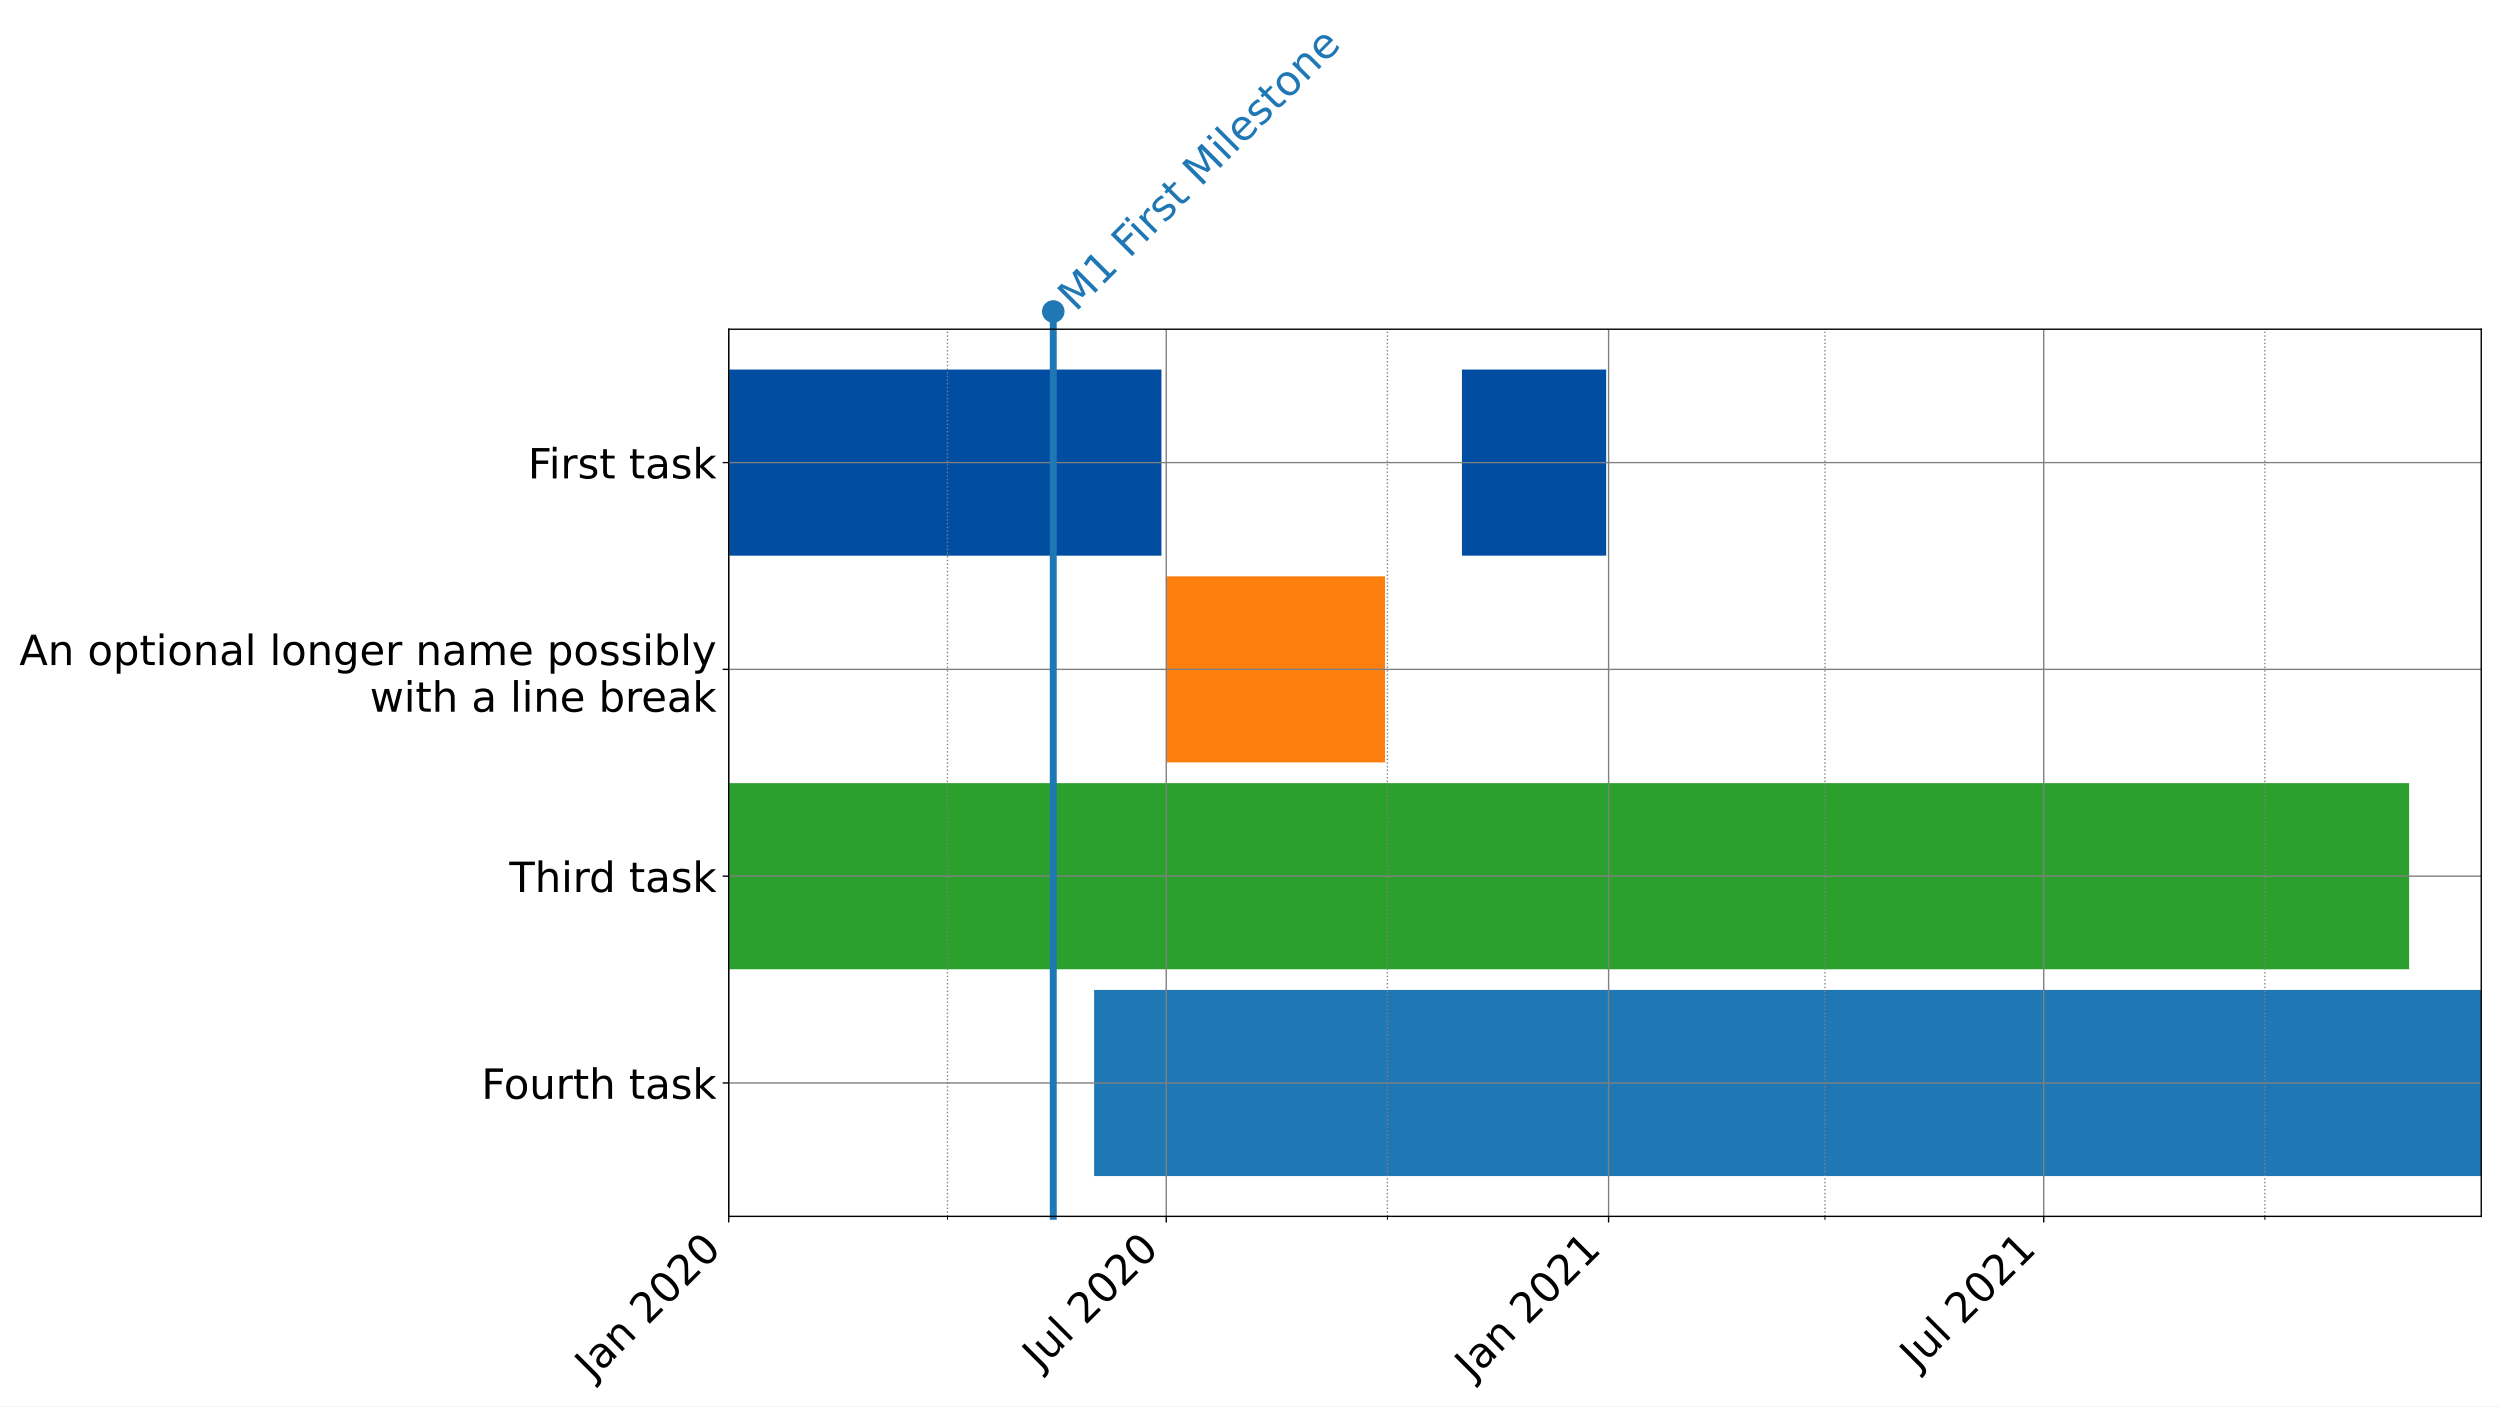
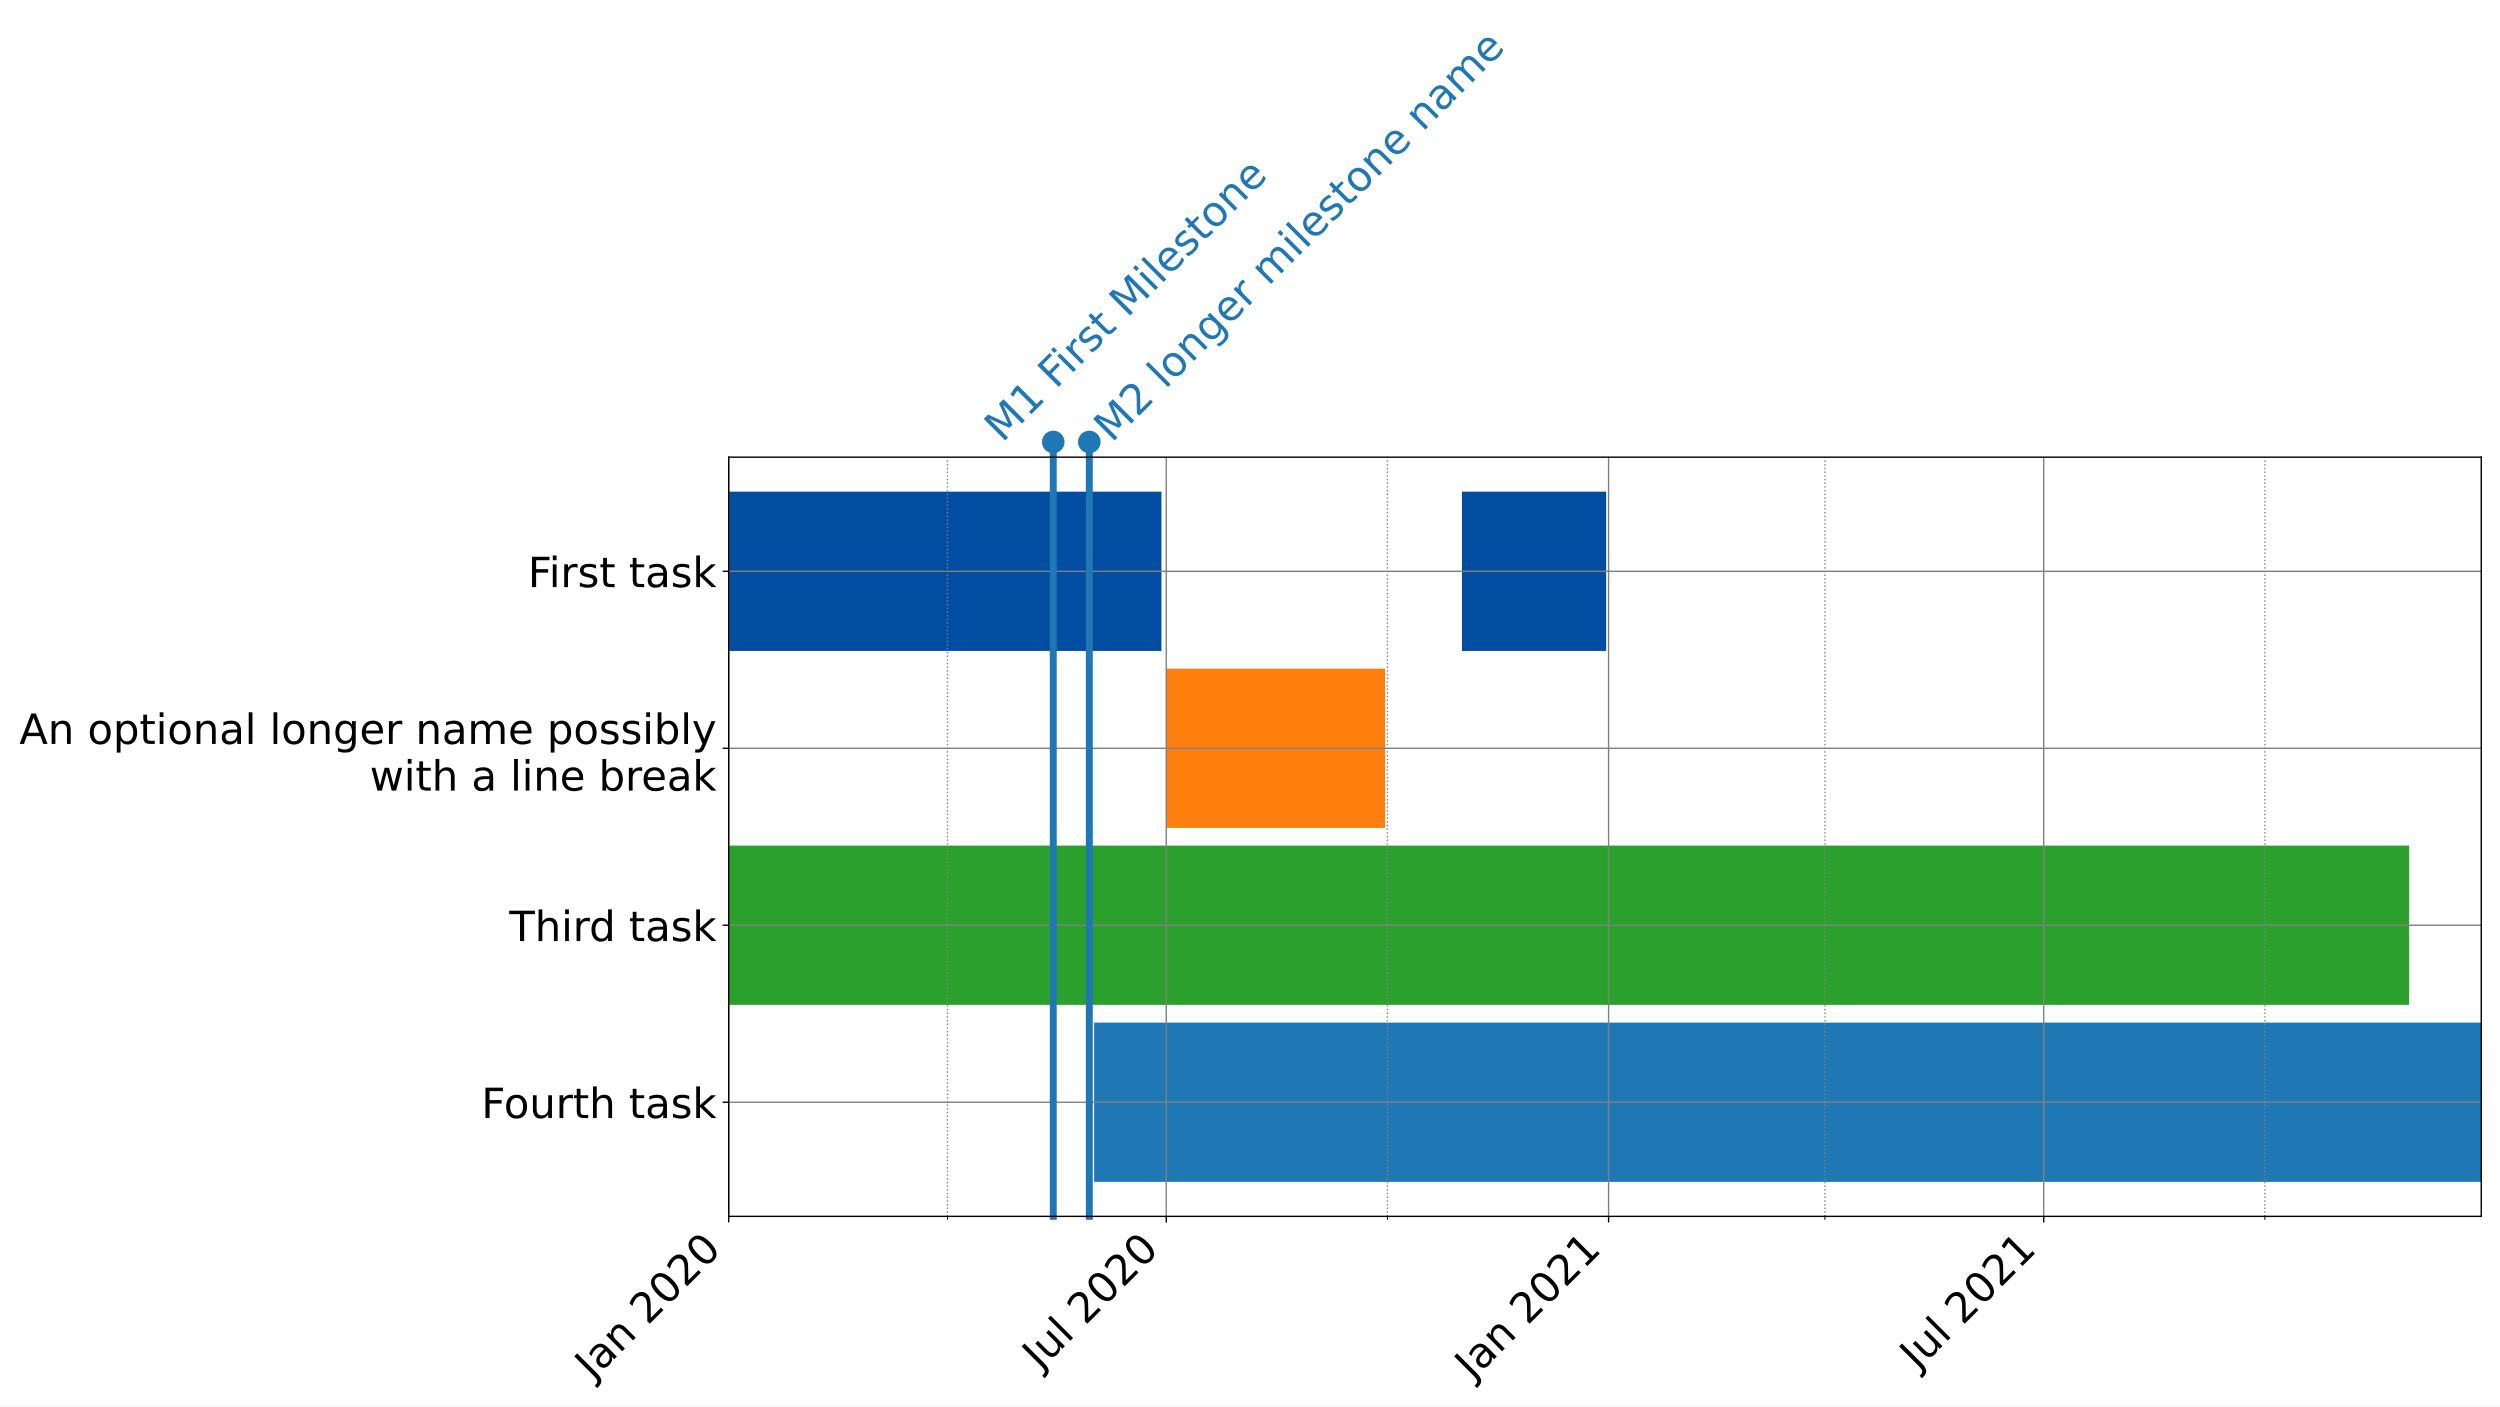
<svg xmlns="http://www.w3.org/2000/svg" xmlns:xlink="http://www.w3.org/1999/xlink" height="810pt" version="1.1" viewBox="0 0 1440 810" width="1440pt">
  <defs>
    <style type="text/css">*{stroke-linecap:butt;stroke-linejoin:round;}</style>
  </defs>
  <g id="figure_1">
    <g id="patch_1">
      <path d="M 0 810  L 1440 810  L 1440 0  L 0 0  z " style="fill:#ffffff;" />
    </g>
    <g id="axes_1">
      <g id="patch_2">
-         <path d="M 419.74 700.623  L 1429.2 700.623  L 1429.2 189.629  L 419.74 189.629  z " style="fill:#ffffff;" />
+         <path d="M 419.74 700.623  L 1429.2 700.623  L 1429.2 263.324  L 419.74 263.324  z " style="fill:#ffffff;" />
      </g>
      <g id="patch_3">
-         <path clip-path="url(#p6fb8142ac9)" d="M 419.74 320.058  L 668.989 320.058  L 668.989 212.856  L 419.74 212.856  z " style="fill:#004da2;" />
+         <path clip-path="url(#pb685217470)" d="M 419.74 374.942  L 668.989 374.942  L 668.989 283.201  L 419.74 283.201  z " style="fill:#004da2;" />
      </g>
      <g id="patch_4">
-         <path clip-path="url(#p6fb8142ac9)" d="M 842.079 320.058  L 925.162 320.058  L 925.162 212.856  L 842.079 212.856  z " style="fill:#004da2;" />
+         <path clip-path="url(#pb685217470)" d="M 842.079 374.942  L 925.162 374.942  L 925.162 283.201  L 842.079 283.201  z " style="fill:#004da2;" />
      </g>
      <g id="patch_5">
-         <path clip-path="url(#p6fb8142ac9)" d="M 671.759 439.17  L 797.768 439.17  L 797.768 331.969  L 671.759 331.969  z " style="fill:#ff7f0e;" />
+         <path clip-path="url(#pb685217470)" d="M 671.759 476.877  L 797.768 476.877  L 797.768 385.136  L 671.759 385.136  z " style="fill:#ff7f0e;" />
      </g>
      <g id="patch_6">
-         <path clip-path="url(#p6fb8142ac9)" d="M 419.74 558.283  L 1387.658 558.283  L 1387.658 451.082  L 419.74 451.082  z " style="fill:#2ca02c;" />
+         <path clip-path="url(#pb685217470)" d="M 419.74 578.811  L 1387.658 578.811  L 1387.658 487.07  L 419.74 487.07  z " style="fill:#2ca02c;" />
      </g>
      <g id="patch_7">
-         <path clip-path="url(#p6fb8142ac9)" d="M 630.217 677.396  L 1429.2 677.396  L 1429.2 570.194  L 630.217 570.194  z " style="fill:#1f77b4;" />
+         <path clip-path="url(#pb685217470)" d="M 630.217 680.745  L 1429.2 680.745  L 1429.2 589.004  L 630.217 589.004  z " style="fill:#1f77b4;" />
      </g>
      <g id="matplotlib.axis_1">
        <g id="xtick_1">
          <g id="line2d_1">
-             <path clip-path="url(#p6fb8142ac9)" d="M 419.74 700.623  L 419.74 189.629  " style="fill:none;stroke:#808080;stroke-linecap:square;stroke-width:0.8;" />
+             <path clip-path="url(#pb685217470)" d="M 419.74 700.623  L 419.74 263.324  " style="fill:none;stroke:#808080;stroke-linecap:square;stroke-width:0.8;" />
          </g>
          <g id="line2d_2">
            <defs>
-               <path d="M 0 0  L 0 3.5  " id="m23d385eb8c" style="stroke:#000000;stroke-width:0.8;" />
+               <path d="M 0 0  L 0 3.5  " id="m0acddb64a4" style="stroke:#000000;stroke-width:0.8;" />
            </defs>
            <g>
-               <use style="stroke:#000000;stroke-width:0.8;" x="419.74" xlink:href="#m23d385eb8c" y="700.623" />
+               <use style="stroke:#000000;stroke-width:0.8;" x="419.74" xlink:href="#m0acddb64a4" y="700.623" />
            </g>
          </g>
          <g id="text_1">
            <g transform="translate(341.4659 795.2623)rotate(-45)scale(0.24 -0.24)">
              <defs>
                <path d="M 628 4666  L 1259 4666  L 1259 325  Q 1259 -519 939 -900  Q 619 -1281 -91 -1281  L -331 -1281  L -331 -750  L -134 -750  Q 284 -750 456 -515  Q 628 -281 628 325  L 628 4666  z " id="DejaVuSans-4a" transform="scale(0.015625)" />
                <path d="M 2194 1759  Q 1497 1759 1228 1600  Q 959 1441 959 1056  Q 959 750 1161 570  Q 1363 391 1709 391  Q 2188 391 2477 730  Q 2766 1069 2766 1631  L 2766 1759  L 2194 1759  z M 3341 1997  L 3341 0  L 2766 0  L 2766 531  Q 2569 213 2275 61  Q 1981 -91 1556 -91  Q 1019 -91 701 211  Q 384 513 384 1019  Q 384 1609 779 1909  Q 1175 2209 1959 2209  L 2766 2209  L 2766 2266  Q 2766 2663 2505 2880  Q 2244 3097 1772 3097  Q 1472 3097 1187 3025  Q 903 2953 641 2809  L 641 3341  Q 956 3463 1253 3523  Q 1550 3584 1831 3584  Q 2591 3584 2966 3190  Q 3341 2797 3341 1997  z " id="DejaVuSans-61" transform="scale(0.015625)" />
                <path d="M 3513 2113  L 3513 0  L 2938 0  L 2938 2094  Q 2938 2591 2744 2837  Q 2550 3084 2163 3084  Q 1697 3084 1428 2787  Q 1159 2491 1159 1978  L 1159 0  L 581 0  L 581 3500  L 1159 3500  L 1159 2956  Q 1366 3272 1645 3428  Q 1925 3584 2291 3584  Q 2894 3584 3203 3211  Q 3513 2838 3513 2113  z " id="DejaVuSans-6e" transform="scale(0.015625)" />
                <path id="DejaVuSans-20" transform="scale(0.015625)" />
                <path d="M 1228 531  L 3431 531  L 3431 0  L 469 0  L 469 531  Q 828 903 1448 1529  Q 2069 2156 2228 2338  Q 2531 2678 2651 2914  Q 2772 3150 2772 3378  Q 2772 3750 2511 3984  Q 2250 4219 1831 4219  Q 1534 4219 1204 4116  Q 875 4013 500 3803  L 500 4441  Q 881 4594 1212 4672  Q 1544 4750 1819 4750  Q 2544 4750 2975 4387  Q 3406 4025 3406 3419  Q 3406 3131 3298 2873  Q 3191 2616 2906 2266  Q 2828 2175 2409 1742  Q 1991 1309 1228 531  z " id="DejaVuSans-32" transform="scale(0.015625)" />
                <path d="M 2034 4250  Q 1547 4250 1301 3770  Q 1056 3291 1056 2328  Q 1056 1369 1301 889  Q 1547 409 2034 409  Q 2525 409 2770 889  Q 3016 1369 3016 2328  Q 3016 3291 2770 3770  Q 2525 4250 2034 4250  z M 2034 4750  Q 2819 4750 3233 4129  Q 3647 3509 3647 2328  Q 3647 1150 3233 529  Q 2819 -91 2034 -91  Q 1250 -91 836 529  Q 422 1150 422 2328  Q 422 3509 836 4129  Q 1250 4750 2034 4750  z " id="DejaVuSans-30" transform="scale(0.015625)" />
              </defs>
              <use xlink:href="#DejaVuSans-4a" />
              <use x="29.492" xlink:href="#DejaVuSans-61" />
              <use x="90.771" xlink:href="#DejaVuSans-6e" />
              <use x="154.15" xlink:href="#DejaVuSans-20" />
              <use x="185.938" xlink:href="#DejaVuSans-32" />
              <use x="249.561" xlink:href="#DejaVuSans-30" />
              <use x="313.184" xlink:href="#DejaVuSans-32" />
              <use x="376.807" xlink:href="#DejaVuSans-30" />
            </g>
          </g>
        </g>
        <g id="xtick_2">
          <g id="line2d_3">
-             <path clip-path="url(#p6fb8142ac9)" d="M 671.759 700.623  L 671.759 189.629  " style="fill:none;stroke:#808080;stroke-linecap:square;stroke-width:0.8;" />
+             <path clip-path="url(#pb685217470)" d="M 671.759 700.623  L 671.759 263.324  " style="fill:none;stroke:#808080;stroke-linecap:square;stroke-width:0.8;" />
          </g>
          <g id="line2d_4">
            <g>
-               <use style="stroke:#000000;stroke-width:0.8;" x="671.759" xlink:href="#m23d385eb8c" y="700.623" />
+               <use style="stroke:#000000;stroke-width:0.8;" x="671.759" xlink:href="#m0acddb64a4" y="700.623" />
            </g>
          </g>
          <g id="text_2">
            <g transform="translate(599.1699 789.5772)rotate(-45)scale(0.24 -0.24)">
              <defs>
                <path d="M 544 1381  L 544 3500  L 1119 3500  L 1119 1403  Q 1119 906 1312 657  Q 1506 409 1894 409  Q 2359 409 2629 706  Q 2900 1003 2900 1516  L 2900 3500  L 3475 3500  L 3475 0  L 2900 0  L 2900 538  Q 2691 219 2414 64  Q 2138 -91 1772 -91  Q 1169 -91 856 284  Q 544 659 544 1381  z M 1991 3584  L 1991 3584  z " id="DejaVuSans-75" transform="scale(0.015625)" />
                <path d="M 603 4863  L 1178 4863  L 1178 0  L 603 0  L 603 4863  z " id="DejaVuSans-6c" transform="scale(0.015625)" />
              </defs>
              <use xlink:href="#DejaVuSans-4a" />
              <use x="29.492" xlink:href="#DejaVuSans-75" />
              <use x="92.871" xlink:href="#DejaVuSans-6c" />
              <use x="120.654" xlink:href="#DejaVuSans-20" />
              <use x="152.441" xlink:href="#DejaVuSans-32" />
              <use x="216.064" xlink:href="#DejaVuSans-30" />
              <use x="279.688" xlink:href="#DejaVuSans-32" />
              <use x="343.311" xlink:href="#DejaVuSans-30" />
            </g>
          </g>
        </g>
        <g id="xtick_3">
          <g id="line2d_5">
-             <path clip-path="url(#p6fb8142ac9)" d="M 926.547 700.623  L 926.547 189.629  " style="fill:none;stroke:#808080;stroke-linecap:square;stroke-width:0.8;" />
+             <path clip-path="url(#pb685217470)" d="M 926.547 700.623  L 926.547 263.324  " style="fill:none;stroke:#808080;stroke-linecap:square;stroke-width:0.8;" />
          </g>
          <g id="line2d_6">
            <g>
-               <use style="stroke:#000000;stroke-width:0.8;" x="926.547" xlink:href="#m23d385eb8c" y="700.623" />
+               <use style="stroke:#000000;stroke-width:0.8;" x="926.547" xlink:href="#m0acddb64a4" y="700.623" />
            </g>
          </g>
          <g id="text_3">
            <g transform="translate(848.273 795.2623)rotate(-45)scale(0.24 -0.24)">
              <defs>
                <path d="M 794 531  L 1825 531  L 1825 4091  L 703 3866  L 703 4441  L 1819 4666  L 2450 4666  L 2450 531  L 3481 531  L 3481 0  L 794 0  L 794 531  z " id="DejaVuSans-31" transform="scale(0.015625)" />
              </defs>
              <use xlink:href="#DejaVuSans-4a" />
              <use x="29.492" xlink:href="#DejaVuSans-61" />
              <use x="90.771" xlink:href="#DejaVuSans-6e" />
              <use x="154.15" xlink:href="#DejaVuSans-20" />
              <use x="185.938" xlink:href="#DejaVuSans-32" />
              <use x="249.561" xlink:href="#DejaVuSans-30" />
              <use x="313.184" xlink:href="#DejaVuSans-32" />
              <use x="376.807" xlink:href="#DejaVuSans-31" />
            </g>
          </g>
        </g>
        <g id="xtick_4">
          <g id="line2d_7">
-             <path clip-path="url(#p6fb8142ac9)" d="M 1177.181 700.623  L 1177.181 189.629  " style="fill:none;stroke:#808080;stroke-linecap:square;stroke-width:0.8;" />
+             <path clip-path="url(#pb685217470)" d="M 1177.181 700.623  L 1177.181 263.324  " style="fill:none;stroke:#808080;stroke-linecap:square;stroke-width:0.8;" />
          </g>
          <g id="line2d_8">
            <g>
-               <use style="stroke:#000000;stroke-width:0.8;" x="1177.181" xlink:href="#m23d385eb8c" y="700.623" />
+               <use style="stroke:#000000;stroke-width:0.8;" x="1177.181" xlink:href="#m0acddb64a4" y="700.623" />
            </g>
          </g>
          <g id="text_4">
            <g transform="translate(1104.592 789.5772)rotate(-45)scale(0.24 -0.24)">
              <use xlink:href="#DejaVuSans-4a" />
              <use x="29.492" xlink:href="#DejaVuSans-75" />
              <use x="92.871" xlink:href="#DejaVuSans-6c" />
              <use x="120.654" xlink:href="#DejaVuSans-20" />
              <use x="152.441" xlink:href="#DejaVuSans-32" />
              <use x="216.064" xlink:href="#DejaVuSans-30" />
              <use x="279.688" xlink:href="#DejaVuSans-32" />
              <use x="343.311" xlink:href="#DejaVuSans-31" />
            </g>
          </g>
        </g>
        <g id="xtick_5">
          <g id="line2d_9">
-             <path clip-path="url(#p6fb8142ac9)" d="M 545.749 700.623  L 545.749 189.629  " style="fill:none;stroke:#808080;stroke-dasharray:0.8,1.32;stroke-dashoffset:0;stroke-width:0.8;" />
+             <path clip-path="url(#pb685217470)" d="M 545.749 700.623  L 545.749 263.324  " style="fill:none;stroke:#808080;stroke-dasharray:0.8,1.32;stroke-dashoffset:0;stroke-width:0.8;" />
          </g>
          <g id="line2d_10">
            <defs>
-               <path d="M 0 0  L 0 2  " id="m14ed84d748" style="stroke:#000000;stroke-width:0.6;" />
+               <path d="M 0 0  L 0 2  " id="ma6bdf6e5aa" style="stroke:#000000;stroke-width:0.6;" />
            </defs>
            <g>
-               <use style="stroke:#000000;stroke-width:0.6;" x="545.749" xlink:href="#m14ed84d748" y="700.623" />
+               <use style="stroke:#000000;stroke-width:0.6;" x="545.749" xlink:href="#ma6bdf6e5aa" y="700.623" />
            </g>
          </g>
        </g>
        <g id="xtick_6">
          <g id="line2d_11">
-             <path clip-path="url(#p6fb8142ac9)" d="M 799.153 700.623  L 799.153 189.629  " style="fill:none;stroke:#808080;stroke-dasharray:0.8,1.32;stroke-dashoffset:0;stroke-width:0.8;" />
+             <path clip-path="url(#pb685217470)" d="M 799.153 700.623  L 799.153 263.324  " style="fill:none;stroke:#808080;stroke-dasharray:0.8,1.32;stroke-dashoffset:0;stroke-width:0.8;" />
          </g>
          <g id="line2d_12">
            <g>
-               <use style="stroke:#000000;stroke-width:0.6;" x="799.153" xlink:href="#m14ed84d748" y="700.623" />
+               <use style="stroke:#000000;stroke-width:0.6;" x="799.153" xlink:href="#ma6bdf6e5aa" y="700.623" />
            </g>
          </g>
        </g>
        <g id="xtick_7">
          <g id="line2d_13">
-             <path clip-path="url(#p6fb8142ac9)" d="M 1051.172 700.623  L 1051.172 189.629  " style="fill:none;stroke:#808080;stroke-dasharray:0.8,1.32;stroke-dashoffset:0;stroke-width:0.8;" />
+             <path clip-path="url(#pb685217470)" d="M 1051.172 700.623  L 1051.172 263.324  " style="fill:none;stroke:#808080;stroke-dasharray:0.8,1.32;stroke-dashoffset:0;stroke-width:0.8;" />
          </g>
          <g id="line2d_14">
            <g>
-               <use style="stroke:#000000;stroke-width:0.6;" x="1051.172" xlink:href="#m14ed84d748" y="700.623" />
+               <use style="stroke:#000000;stroke-width:0.6;" x="1051.172" xlink:href="#ma6bdf6e5aa" y="700.623" />
            </g>
          </g>
        </g>
        <g id="xtick_8">
          <g id="line2d_15">
-             <path clip-path="url(#p6fb8142ac9)" d="M 1304.575 700.623  L 1304.575 189.629  " style="fill:none;stroke:#808080;stroke-dasharray:0.8,1.32;stroke-dashoffset:0;stroke-width:0.8;" />
+             <path clip-path="url(#pb685217470)" d="M 1304.575 700.623  L 1304.575 263.324  " style="fill:none;stroke:#808080;stroke-dasharray:0.8,1.32;stroke-dashoffset:0;stroke-width:0.8;" />
          </g>
          <g id="line2d_16">
            <g>
-               <use style="stroke:#000000;stroke-width:0.6;" x="1304.575" xlink:href="#m14ed84d748" y="700.623" />
+               <use style="stroke:#000000;stroke-width:0.6;" x="1304.575" xlink:href="#ma6bdf6e5aa" y="700.623" />
            </g>
          </g>
        </g>
      </g>
      <g id="matplotlib.axis_2">
        <g id="ytick_1">
          <g id="line2d_17">
-             <path clip-path="url(#p6fb8142ac9)" d="M 419.74 266.457  L 1429.2 266.457  " style="fill:none;stroke:#808080;stroke-linecap:square;stroke-width:0.8;" />
+             <path clip-path="url(#pb685217470)" d="M 419.74 329.072  L 1429.2 329.072  " style="fill:none;stroke:#808080;stroke-linecap:square;stroke-width:0.8;" />
          </g>
          <g id="line2d_18">
            <defs>
-               <path d="M 0 0  L -3.5 0  " id="m535cf6a443" style="stroke:#000000;stroke-width:0.8;" />
+               <path d="M 0 0  L -3.5 0  " id="m36d0c3cd42" style="stroke:#000000;stroke-width:0.8;" />
            </defs>
            <g>
-               <use style="stroke:#000000;stroke-width:0.8;" x="419.74" xlink:href="#m535cf6a443" y="266.457" />
+               <use style="stroke:#000000;stroke-width:0.8;" x="419.74" xlink:href="#m36d0c3cd42" y="329.072" />
            </g>
          </g>
          <g id="text_5">
-             <g transform="translate(304.0875 275.5752)scale(0.24 -0.24)">
+             <g transform="translate(304.0875 338.1899)scale(0.24 -0.24)">
              <defs>
                <path d="M 628 4666  L 3309 4666  L 3309 4134  L 1259 4134  L 1259 2759  L 3109 2759  L 3109 2228  L 1259 2228  L 1259 0  L 628 0  L 628 4666  z " id="DejaVuSans-46" transform="scale(0.015625)" />
                <path d="M 603 3500  L 1178 3500  L 1178 0  L 603 0  L 603 3500  z M 603 4863  L 1178 4863  L 1178 4134  L 603 4134  L 603 4863  z " id="DejaVuSans-69" transform="scale(0.015625)" />
                <path d="M 2631 2963  Q 2534 3019 2420 3045  Q 2306 3072 2169 3072  Q 1681 3072 1420 2755  Q 1159 2438 1159 1844  L 1159 0  L 581 0  L 581 3500  L 1159 3500  L 1159 2956  Q 1341 3275 1631 3429  Q 1922 3584 2338 3584  Q 2397 3584 2469 3576  Q 2541 3569 2628 3553  L 2631 2963  z " id="DejaVuSans-72" transform="scale(0.015625)" />
                <path d="M 2834 3397  L 2834 2853  Q 2591 2978 2328 3040  Q 2066 3103 1784 3103  Q 1356 3103 1142 2972  Q 928 2841 928 2578  Q 928 2378 1081 2264  Q 1234 2150 1697 2047  L 1894 2003  Q 2506 1872 2764 1633  Q 3022 1394 3022 966  Q 3022 478 2636 193  Q 2250 -91 1575 -91  Q 1294 -91 989 -36  Q 684 19 347 128  L 347 722  Q 666 556 975 473  Q 1284 391 1588 391  Q 1994 391 2212 530  Q 2431 669 2431 922  Q 2431 1156 2273 1281  Q 2116 1406 1581 1522  L 1381 1569  Q 847 1681 609 1914  Q 372 2147 372 2553  Q 372 3047 722 3315  Q 1072 3584 1716 3584  Q 2034 3584 2315 3537  Q 2597 3491 2834 3397  z " id="DejaVuSans-73" transform="scale(0.015625)" />
                <path d="M 1172 4494  L 1172 3500  L 2356 3500  L 2356 3053  L 1172 3053  L 1172 1153  Q 1172 725 1289 603  Q 1406 481 1766 481  L 2356 481  L 2356 0  L 1766 0  Q 1100 0 847 248  Q 594 497 594 1153  L 594 3053  L 172 3053  L 172 3500  L 594 3500  L 594 4494  L 1172 4494  z " id="DejaVuSans-74" transform="scale(0.015625)" />
                <path d="M 581 4863  L 1159 4863  L 1159 1991  L 2875 3500  L 3609 3500  L 1753 1863  L 3688 0  L 2938 0  L 1159 1709  L 1159 0  L 581 0  L 581 4863  z " id="DejaVuSans-6b" transform="scale(0.015625)" />
              </defs>
              <use xlink:href="#DejaVuSans-46" />
              <use x="50.27" xlink:href="#DejaVuSans-69" />
              <use x="78.053" xlink:href="#DejaVuSans-72" />
              <use x="119.166" xlink:href="#DejaVuSans-73" />
              <use x="171.266" xlink:href="#DejaVuSans-74" />
              <use x="210.475" xlink:href="#DejaVuSans-20" />
              <use x="242.262" xlink:href="#DejaVuSans-74" />
              <use x="281.471" xlink:href="#DejaVuSans-61" />
              <use x="342.75" xlink:href="#DejaVuSans-73" />
              <use x="394.85" xlink:href="#DejaVuSans-6b" />
            </g>
          </g>
        </g>
        <g id="ytick_2">
          <g id="line2d_19">
-             <path clip-path="url(#p6fb8142ac9)" d="M 419.74 385.57  L 1429.2 385.57  " style="fill:none;stroke:#808080;stroke-linecap:square;stroke-width:0.8;" />
+             <path clip-path="url(#pb685217470)" d="M 419.74 431.006  L 1429.2 431.006  " style="fill:none;stroke:#808080;stroke-linecap:square;stroke-width:0.8;" />
          </g>
          <g id="line2d_20">
            <g>
-               <use style="stroke:#000000;stroke-width:0.8;" x="419.74" xlink:href="#m535cf6a443" y="385.57" />
+               <use style="stroke:#000000;stroke-width:0.8;" x="419.74" xlink:href="#m36d0c3cd42" y="431.006" />
            </g>
          </g>
          <g id="text_6">
-             <g transform="translate(11.1375 383.0741)scale(0.24 -0.24)">
+             <g transform="translate(11.1375 428.5106)scale(0.24 -0.24)">
              <defs>
                <path d="M 2188 4044  L 1331 1722  L 3047 1722  L 2188 4044  z M 1831 4666  L 2547 4666  L 4325 0  L 3669 0  L 3244 1197  L 1141 1197  L 716 0  L 50 0  L 1831 4666  z " id="DejaVuSans-41" transform="scale(0.015625)" />
                <path d="M 1959 3097  Q 1497 3097 1228 2736  Q 959 2375 959 1747  Q 959 1119 1226 758  Q 1494 397 1959 397  Q 2419 397 2687 759  Q 2956 1122 2956 1747  Q 2956 2369 2687 2733  Q 2419 3097 1959 3097  z M 1959 3584  Q 2709 3584 3137 3096  Q 3566 2609 3566 1747  Q 3566 888 3137 398  Q 2709 -91 1959 -91  Q 1206 -91 779 398  Q 353 888 353 1747  Q 353 2609 779 3096  Q 1206 3584 1959 3584  z " id="DejaVuSans-6f" transform="scale(0.015625)" />
                <path d="M 1159 525  L 1159 -1331  L 581 -1331  L 581 3500  L 1159 3500  L 1159 2969  Q 1341 3281 1617 3432  Q 1894 3584 2278 3584  Q 2916 3584 3314 3078  Q 3713 2572 3713 1747  Q 3713 922 3314 415  Q 2916 -91 2278 -91  Q 1894 -91 1617 61  Q 1341 213 1159 525  z M 3116 1747  Q 3116 2381 2855 2742  Q 2594 3103 2138 3103  Q 1681 3103 1420 2742  Q 1159 2381 1159 1747  Q 1159 1113 1420 752  Q 1681 391 2138 391  Q 2594 391 2855 752  Q 3116 1113 3116 1747  z " id="DejaVuSans-70" transform="scale(0.015625)" />
                <path d="M 2906 1791  Q 2906 2416 2648 2759  Q 2391 3103 1925 3103  Q 1463 3103 1205 2759  Q 947 2416 947 1791  Q 947 1169 1205 825  Q 1463 481 1925 481  Q 2391 481 2648 825  Q 2906 1169 2906 1791  z M 3481 434  Q 3481 -459 3084 -895  Q 2688 -1331 1869 -1331  Q 1566 -1331 1297 -1286  Q 1028 -1241 775 -1147  L 775 -588  Q 1028 -725 1275 -790  Q 1522 -856 1778 -856  Q 2344 -856 2625 -561  Q 2906 -266 2906 331  L 2906 616  Q 2728 306 2450 153  Q 2172 0 1784 0  Q 1141 0 747 490  Q 353 981 353 1791  Q 353 2603 747 3093  Q 1141 3584 1784 3584  Q 2172 3584 2450 3431  Q 2728 3278 2906 2969  L 2906 3500  L 3481 3500  L 3481 434  z " id="DejaVuSans-67" transform="scale(0.015625)" />
                <path d="M 3597 1894  L 3597 1613  L 953 1613  Q 991 1019 1311 708  Q 1631 397 2203 397  Q 2534 397 2845 478  Q 3156 559 3463 722  L 3463 178  Q 3153 47 2828 -22  Q 2503 -91 2169 -91  Q 1331 -91 842 396  Q 353 884 353 1716  Q 353 2575 817 3079  Q 1281 3584 2069 3584  Q 2775 3584 3186 3129  Q 3597 2675 3597 1894  z M 3022 2063  Q 3016 2534 2758 2815  Q 2500 3097 2075 3097  Q 1594 3097 1305 2825  Q 1016 2553 972 2059  L 3022 2063  z " id="DejaVuSans-65" transform="scale(0.015625)" />
                <path d="M 3328 2828  Q 3544 3216 3844 3400  Q 4144 3584 4550 3584  Q 5097 3584 5394 3201  Q 5691 2819 5691 2113  L 5691 0  L 5113 0  L 5113 2094  Q 5113 2597 4934 2840  Q 4756 3084 4391 3084  Q 3944 3084 3684 2787  Q 3425 2491 3425 1978  L 3425 0  L 2847 0  L 2847 2094  Q 2847 2600 2669 2842  Q 2491 3084 2119 3084  Q 1678 3084 1418 2786  Q 1159 2488 1159 1978  L 1159 0  L 581 0  L 581 3500  L 1159 3500  L 1159 2956  Q 1356 3278 1631 3431  Q 1906 3584 2284 3584  Q 2666 3584 2933 3390  Q 3200 3197 3328 2828  z " id="DejaVuSans-6d" transform="scale(0.015625)" />
                <path d="M 3116 1747  Q 3116 2381 2855 2742  Q 2594 3103 2138 3103  Q 1681 3103 1420 2742  Q 1159 2381 1159 1747  Q 1159 1113 1420 752  Q 1681 391 2138 391  Q 2594 391 2855 752  Q 3116 1113 3116 1747  z M 1159 2969  Q 1341 3281 1617 3432  Q 1894 3584 2278 3584  Q 2916 3584 3314 3078  Q 3713 2572 3713 1747  Q 3713 922 3314 415  Q 2916 -91 2278 -91  Q 1894 -91 1617 61  Q 1341 213 1159 525  L 1159 0  L 581 0  L 581 4863  L 1159 4863  L 1159 2969  z " id="DejaVuSans-62" transform="scale(0.015625)" />
                <path d="M 2059 -325  Q 1816 -950 1584 -1140  Q 1353 -1331 966 -1331  L 506 -1331  L 506 -850  L 844 -850  Q 1081 -850 1212 -737  Q 1344 -625 1503 -206  L 1606 56  L 191 3500  L 800 3500  L 1894 763  L 2988 3500  L 3597 3500  L 2059 -325  z " id="DejaVuSans-79" transform="scale(0.015625)" />
              </defs>
              <use xlink:href="#DejaVuSans-41" />
              <use x="68.408" xlink:href="#DejaVuSans-6e" />
              <use x="131.787" xlink:href="#DejaVuSans-20" />
              <use x="163.574" xlink:href="#DejaVuSans-6f" />
              <use x="224.756" xlink:href="#DejaVuSans-70" />
              <use x="288.232" xlink:href="#DejaVuSans-74" />
              <use x="327.441" xlink:href="#DejaVuSans-69" />
              <use x="355.225" xlink:href="#DejaVuSans-6f" />
              <use x="416.406" xlink:href="#DejaVuSans-6e" />
              <use x="479.785" xlink:href="#DejaVuSans-61" />
              <use x="541.064" xlink:href="#DejaVuSans-6c" />
              <use x="568.848" xlink:href="#DejaVuSans-20" />
              <use x="600.635" xlink:href="#DejaVuSans-6c" />
              <use x="628.418" xlink:href="#DejaVuSans-6f" />
              <use x="689.6" xlink:href="#DejaVuSans-6e" />
              <use x="752.979" xlink:href="#DejaVuSans-67" />
              <use x="816.455" xlink:href="#DejaVuSans-65" />
              <use x="877.979" xlink:href="#DejaVuSans-72" />
              <use x="919.092" xlink:href="#DejaVuSans-20" />
              <use x="950.879" xlink:href="#DejaVuSans-6e" />
              <use x="1014.258" xlink:href="#DejaVuSans-61" />
              <use x="1075.537" xlink:href="#DejaVuSans-6d" />
              <use x="1172.949" xlink:href="#DejaVuSans-65" />
              <use x="1234.473" xlink:href="#DejaVuSans-20" />
              <use x="1266.26" xlink:href="#DejaVuSans-70" />
              <use x="1329.736" xlink:href="#DejaVuSans-6f" />
              <use x="1390.918" xlink:href="#DejaVuSans-73" />
              <use x="1443.018" xlink:href="#DejaVuSans-73" />
              <use x="1495.117" xlink:href="#DejaVuSans-69" />
              <use x="1522.9" xlink:href="#DejaVuSans-62" />
              <use x="1586.377" xlink:href="#DejaVuSans-6c" />
              <use x="1614.16" xlink:href="#DejaVuSans-79" />
            </g>
-             <g transform="translate(205.3613 409.9488)scale(0.24 -0.24)">
+             <g transform="translate(205.3613 455.3853)scale(0.24 -0.24)">
              <defs>
                <path d="M 269 3500  L 844 3500  L 1563 769  L 2278 3500  L 2956 3500  L 3675 769  L 4391 3500  L 4966 3500  L 4050 0  L 3372 0  L 2619 2869  L 1863 0  L 1184 0  L 269 3500  z " id="DejaVuSans-77" transform="scale(0.015625)" />
                <path d="M 3513 2113  L 3513 0  L 2938 0  L 2938 2094  Q 2938 2591 2744 2837  Q 2550 3084 2163 3084  Q 1697 3084 1428 2787  Q 1159 2491 1159 1978  L 1159 0  L 581 0  L 581 4863  L 1159 4863  L 1159 2956  Q 1366 3272 1645 3428  Q 1925 3584 2291 3584  Q 2894 3584 3203 3211  Q 3513 2838 3513 2113  z " id="DejaVuSans-68" transform="scale(0.015625)" />
              </defs>
              <use xlink:href="#DejaVuSans-20" />
              <use x="31.787" xlink:href="#DejaVuSans-77" />
              <use x="113.574" xlink:href="#DejaVuSans-69" />
              <use x="141.357" xlink:href="#DejaVuSans-74" />
              <use x="180.566" xlink:href="#DejaVuSans-68" />
              <use x="243.945" xlink:href="#DejaVuSans-20" />
              <use x="275.732" xlink:href="#DejaVuSans-61" />
              <use x="337.012" xlink:href="#DejaVuSans-20" />
              <use x="368.799" xlink:href="#DejaVuSans-6c" />
              <use x="396.582" xlink:href="#DejaVuSans-69" />
              <use x="424.365" xlink:href="#DejaVuSans-6e" />
              <use x="487.744" xlink:href="#DejaVuSans-65" />
              <use x="549.268" xlink:href="#DejaVuSans-20" />
              <use x="581.055" xlink:href="#DejaVuSans-62" />
              <use x="644.531" xlink:href="#DejaVuSans-72" />
              <use x="683.395" xlink:href="#DejaVuSans-65" />
              <use x="744.918" xlink:href="#DejaVuSans-61" />
              <use x="806.197" xlink:href="#DejaVuSans-6b" />
            </g>
          </g>
        </g>
        <g id="ytick_3">
          <g id="line2d_21">
-             <path clip-path="url(#p6fb8142ac9)" d="M 419.74 504.682  L 1429.2 504.682  " style="fill:none;stroke:#808080;stroke-linecap:square;stroke-width:0.8;" />
+             <path clip-path="url(#pb685217470)" d="M 419.74 532.941  L 1429.2 532.941  " style="fill:none;stroke:#808080;stroke-linecap:square;stroke-width:0.8;" />
          </g>
          <g id="line2d_22">
            <g>
-               <use style="stroke:#000000;stroke-width:0.8;" x="419.74" xlink:href="#m535cf6a443" y="504.682" />
+               <use style="stroke:#000000;stroke-width:0.8;" x="419.74" xlink:href="#m36d0c3cd42" y="532.941" />
            </g>
          </g>
          <g id="text_7">
-             <g transform="translate(293.3775 513.8005)scale(0.24 -0.24)">
+             <g transform="translate(293.3775 542.0587)scale(0.24 -0.24)">
              <defs>
                <path d="M -19 4666  L 3928 4666  L 3928 4134  L 2272 4134  L 2272 0  L 1638 0  L 1638 4134  L -19 4134  L -19 4666  z " id="DejaVuSans-54" transform="scale(0.015625)" />
                <path d="M 2906 2969  L 2906 4863  L 3481 4863  L 3481 0  L 2906 0  L 2906 525  Q 2725 213 2448 61  Q 2172 -91 1784 -91  Q 1150 -91 751 415  Q 353 922 353 1747  Q 353 2572 751 3078  Q 1150 3584 1784 3584  Q 2172 3584 2448 3432  Q 2725 3281 2906 2969  z M 947 1747  Q 947 1113 1208 752  Q 1469 391 1925 391  Q 2381 391 2643 752  Q 2906 1113 2906 1747  Q 2906 2381 2643 2742  Q 2381 3103 1925 3103  Q 1469 3103 1208 2742  Q 947 2381 947 1747  z " id="DejaVuSans-64" transform="scale(0.015625)" />
              </defs>
              <use xlink:href="#DejaVuSans-54" />
              <use x="61.084" xlink:href="#DejaVuSans-68" />
              <use x="124.463" xlink:href="#DejaVuSans-69" />
              <use x="152.246" xlink:href="#DejaVuSans-72" />
              <use x="191.609" xlink:href="#DejaVuSans-64" />
              <use x="255.086" xlink:href="#DejaVuSans-20" />
              <use x="286.873" xlink:href="#DejaVuSans-74" />
              <use x="326.082" xlink:href="#DejaVuSans-61" />
              <use x="387.361" xlink:href="#DejaVuSans-73" />
              <use x="439.461" xlink:href="#DejaVuSans-6b" />
            </g>
          </g>
        </g>
        <g id="ytick_4">
          <g id="line2d_23">
-             <path clip-path="url(#p6fb8142ac9)" d="M 419.74 623.795  L 1429.2 623.795  " style="fill:none;stroke:#808080;stroke-linecap:square;stroke-width:0.8;" />
+             <path clip-path="url(#pb685217470)" d="M 419.74 634.875  L 1429.2 634.875  " style="fill:none;stroke:#808080;stroke-linecap:square;stroke-width:0.8;" />
          </g>
          <g id="line2d_24">
            <g>
-               <use style="stroke:#000000;stroke-width:0.8;" x="419.74" xlink:href="#m535cf6a443" y="623.795" />
+               <use style="stroke:#000000;stroke-width:0.8;" x="419.74" xlink:href="#m36d0c3cd42" y="634.875" />
            </g>
          </g>
          <g id="text_8">
-             <g transform="translate(277.2825 632.9131)scale(0.24 -0.24)">
+             <g transform="translate(277.2825 643.9931)scale(0.24 -0.24)">
              <use xlink:href="#DejaVuSans-46" />
              <use x="53.895" xlink:href="#DejaVuSans-6f" />
              <use x="115.076" xlink:href="#DejaVuSans-75" />
              <use x="178.455" xlink:href="#DejaVuSans-72" />
              <use x="219.568" xlink:href="#DejaVuSans-74" />
              <use x="258.777" xlink:href="#DejaVuSans-68" />
              <use x="322.156" xlink:href="#DejaVuSans-20" />
              <use x="353.943" xlink:href="#DejaVuSans-74" />
              <use x="393.152" xlink:href="#DejaVuSans-61" />
              <use x="454.432" xlink:href="#DejaVuSans-73" />
              <use x="506.531" xlink:href="#DejaVuSans-6b" />
            </g>
          </g>
        </g>
      </g>
      <g id="line2d_25">
-         <path d="M 606.677 700.623  L 606.677 179.41  " style="fill:none;stroke:#1f77b4;stroke-linecap:square;stroke-width:4;" />
+         <path d="M 606.677 700.623  L 606.677 254.578  " style="fill:none;stroke:#1f77b4;stroke-linecap:square;stroke-width:4;" />
        <defs>
-           <path d="M 0 6  C 1.591 6 3.117 5.368 4.243 4.243  C 5.368 3.117 6 1.591 6 0  C 6 -1.591 5.368 -3.117 4.243 -4.243  C 3.117 -5.368 1.591 -6 0 -6  C -1.591 -6 -3.117 -5.368 -4.243 -4.243  C -5.368 -3.117 -6 -1.591 -6 0  C -6 1.591 -5.368 3.117 -4.243 4.243  C -3.117 5.368 -1.591 6 0 6  z " id="mbc2ea87d99" style="stroke:#1f77b4;" />
+           <path d="M 0 6  C 1.591 6 3.117 5.368 4.243 4.243  C 5.368 3.117 6 1.591 6 0  C 6 -1.591 5.368 -3.117 4.243 -4.243  C 3.117 -5.368 1.591 -6 0 -6  C -1.591 -6 -3.117 -5.368 -4.243 -4.243  C -5.368 -3.117 -6 -1.591 -6 0  C -6 1.591 -5.368 3.117 -4.243 4.243  C -3.117 5.368 -1.591 6 0 6  z " id="m8b59e7c8ed" style="stroke:#1f77b4;" />
        </defs>
        <g>
-           <use style="fill:#1f77b4;stroke:#1f77b4;" x="606.677" xlink:href="#mbc2ea87d99" y="179.41" />
+           <use style="fill:#1f77b4;stroke:#1f77b4;" x="606.677" xlink:href="#m8b59e7c8ed" y="254.578" />
+         </g>
+       </g>
+       <g id="line2d_26">
+         <path d="M 627.448 700.623  L 627.448 254.578  " style="fill:none;stroke:#1f77b4;stroke-linecap:square;stroke-width:4;" />
+         <g>
+           <use style="fill:#1f77b4;stroke:#1f77b4;" x="627.448" xlink:href="#m8b59e7c8ed" y="254.578" />
        </g>
      </g>
      <g id="patch_8">
-         <path d="M 419.74 700.623  L 419.74 189.629  " style="fill:none;stroke:#000000;stroke-linecap:square;stroke-linejoin:miter;stroke-width:0.8;" />
+         <path d="M 419.74 700.623  L 419.74 263.324  " style="fill:none;stroke:#000000;stroke-linecap:square;stroke-linejoin:miter;stroke-width:0.8;" />
      </g>
      <g id="patch_9">
-         <path d="M 1429.2 700.623  L 1429.2 189.629  " style="fill:none;stroke:#000000;stroke-linecap:square;stroke-linejoin:miter;stroke-width:0.8;" />
+         <path d="M 1429.2 700.623  L 1429.2 263.324  " style="fill:none;stroke:#000000;stroke-linecap:square;stroke-linejoin:miter;stroke-width:0.8;" />
      </g>
      <g id="patch_10">
        <path d="M 419.74 700.623  L 1429.2 700.623  " style="fill:none;stroke:#000000;stroke-linecap:square;stroke-linejoin:miter;stroke-width:0.8;" />
      </g>
      <g id="patch_11">
-         <path d="M 419.74 189.629  L 1429.2 189.629  " style="fill:none;stroke:#000000;stroke-linecap:square;stroke-linejoin:miter;stroke-width:0.8;" />
+         <path d="M 419.74 263.324  L 1429.2 263.324  " style="fill:none;stroke:#000000;stroke-linecap:square;stroke-linejoin:miter;stroke-width:0.8;" />
      </g>
      <g id="text_9">
-         <g style="fill:#1f77b4;" transform="translate(619.572 180.0258)rotate(-45)scale(0.24 -0.24)">
+         <g style="fill:#1f77b4;" transform="translate(577.3381 255.3163)rotate(-45)scale(0.24 -0.24)">
          <defs>
            <path d="M 628 4666  L 1569 4666  L 2759 1491  L 3956 4666  L 4897 4666  L 4897 0  L 4281 0  L 4281 4097  L 3078 897  L 2444 897  L 1241 4097  L 1241 0  L 628 0  L 628 4666  z " id="DejaVuSans-4d" transform="scale(0.015625)" />
          </defs>
          <use xlink:href="#DejaVuSans-4d" />
          <use x="86.279" xlink:href="#DejaVuSans-31" />
          <use x="149.902" xlink:href="#DejaVuSans-20" />
          <use x="181.689" xlink:href="#DejaVuSans-46" />
          <use x="231.959" xlink:href="#DejaVuSans-69" />
          <use x="259.742" xlink:href="#DejaVuSans-72" />
          <use x="300.855" xlink:href="#DejaVuSans-73" />
          <use x="352.955" xlink:href="#DejaVuSans-74" />
          <use x="392.164" xlink:href="#DejaVuSans-20" />
          <use x="423.951" xlink:href="#DejaVuSans-4d" />
          <use x="510.23" xlink:href="#DejaVuSans-69" />
          <use x="538.014" xlink:href="#DejaVuSans-6c" />
          <use x="565.797" xlink:href="#DejaVuSans-65" />
          <use x="627.32" xlink:href="#DejaVuSans-73" />
          <use x="679.42" xlink:href="#DejaVuSans-74" />
          <use x="718.629" xlink:href="#DejaVuSans-6f" />
          <use x="779.811" xlink:href="#DejaVuSans-6e" />
          <use x="843.189" xlink:href="#DejaVuSans-65" />
        </g>
      </g>
+       <g id="text_10">
+         <g style="fill:#1f77b4;" transform="translate(640.3428 255.3163)rotate(-45)scale(0.24 -0.24)">
+           <use xlink:href="#DejaVuSans-4d" />
+           <use x="86.279" xlink:href="#DejaVuSans-32" />
+           <use x="149.902" xlink:href="#DejaVuSans-20" />
+           <use x="181.689" xlink:href="#DejaVuSans-6c" />
+           <use x="209.473" xlink:href="#DejaVuSans-6f" />
+           <use x="270.654" xlink:href="#DejaVuSans-6e" />
+           <use x="334.033" xlink:href="#DejaVuSans-67" />
+           <use x="397.51" xlink:href="#DejaVuSans-65" />
+           <use x="459.033" xlink:href="#DejaVuSans-72" />
+           <use x="500.146" xlink:href="#DejaVuSans-20" />
+           <use x="531.934" xlink:href="#DejaVuSans-6d" />
+           <use x="629.346" xlink:href="#DejaVuSans-69" />
+           <use x="657.129" xlink:href="#DejaVuSans-6c" />
+           <use x="684.912" xlink:href="#DejaVuSans-65" />
+           <use x="746.436" xlink:href="#DejaVuSans-73" />
+           <use x="798.535" xlink:href="#DejaVuSans-74" />
+           <use x="837.744" xlink:href="#DejaVuSans-6f" />
+           <use x="898.926" xlink:href="#DejaVuSans-6e" />
+           <use x="962.305" xlink:href="#DejaVuSans-65" />
+           <use x="1023.828" xlink:href="#DejaVuSans-20" />
+           <use x="1055.615" xlink:href="#DejaVuSans-6e" />
+           <use x="1118.994" xlink:href="#DejaVuSans-61" />
+           <use x="1180.273" xlink:href="#DejaVuSans-6d" />
+           <use x="1277.686" xlink:href="#DejaVuSans-65" />
+         </g>
+       </g>
    </g>
  </g>
  <defs>
-     <clipPath id="p6fb8142ac9">
-       <rect height="510.993" width="1009.46" x="419.74" y="189.629" />
+     <clipPath id="pb685217470">
+       <rect height="437.298" width="1009.46" x="419.74" y="263.324" />
    </clipPath>
  </defs>
</svg>
